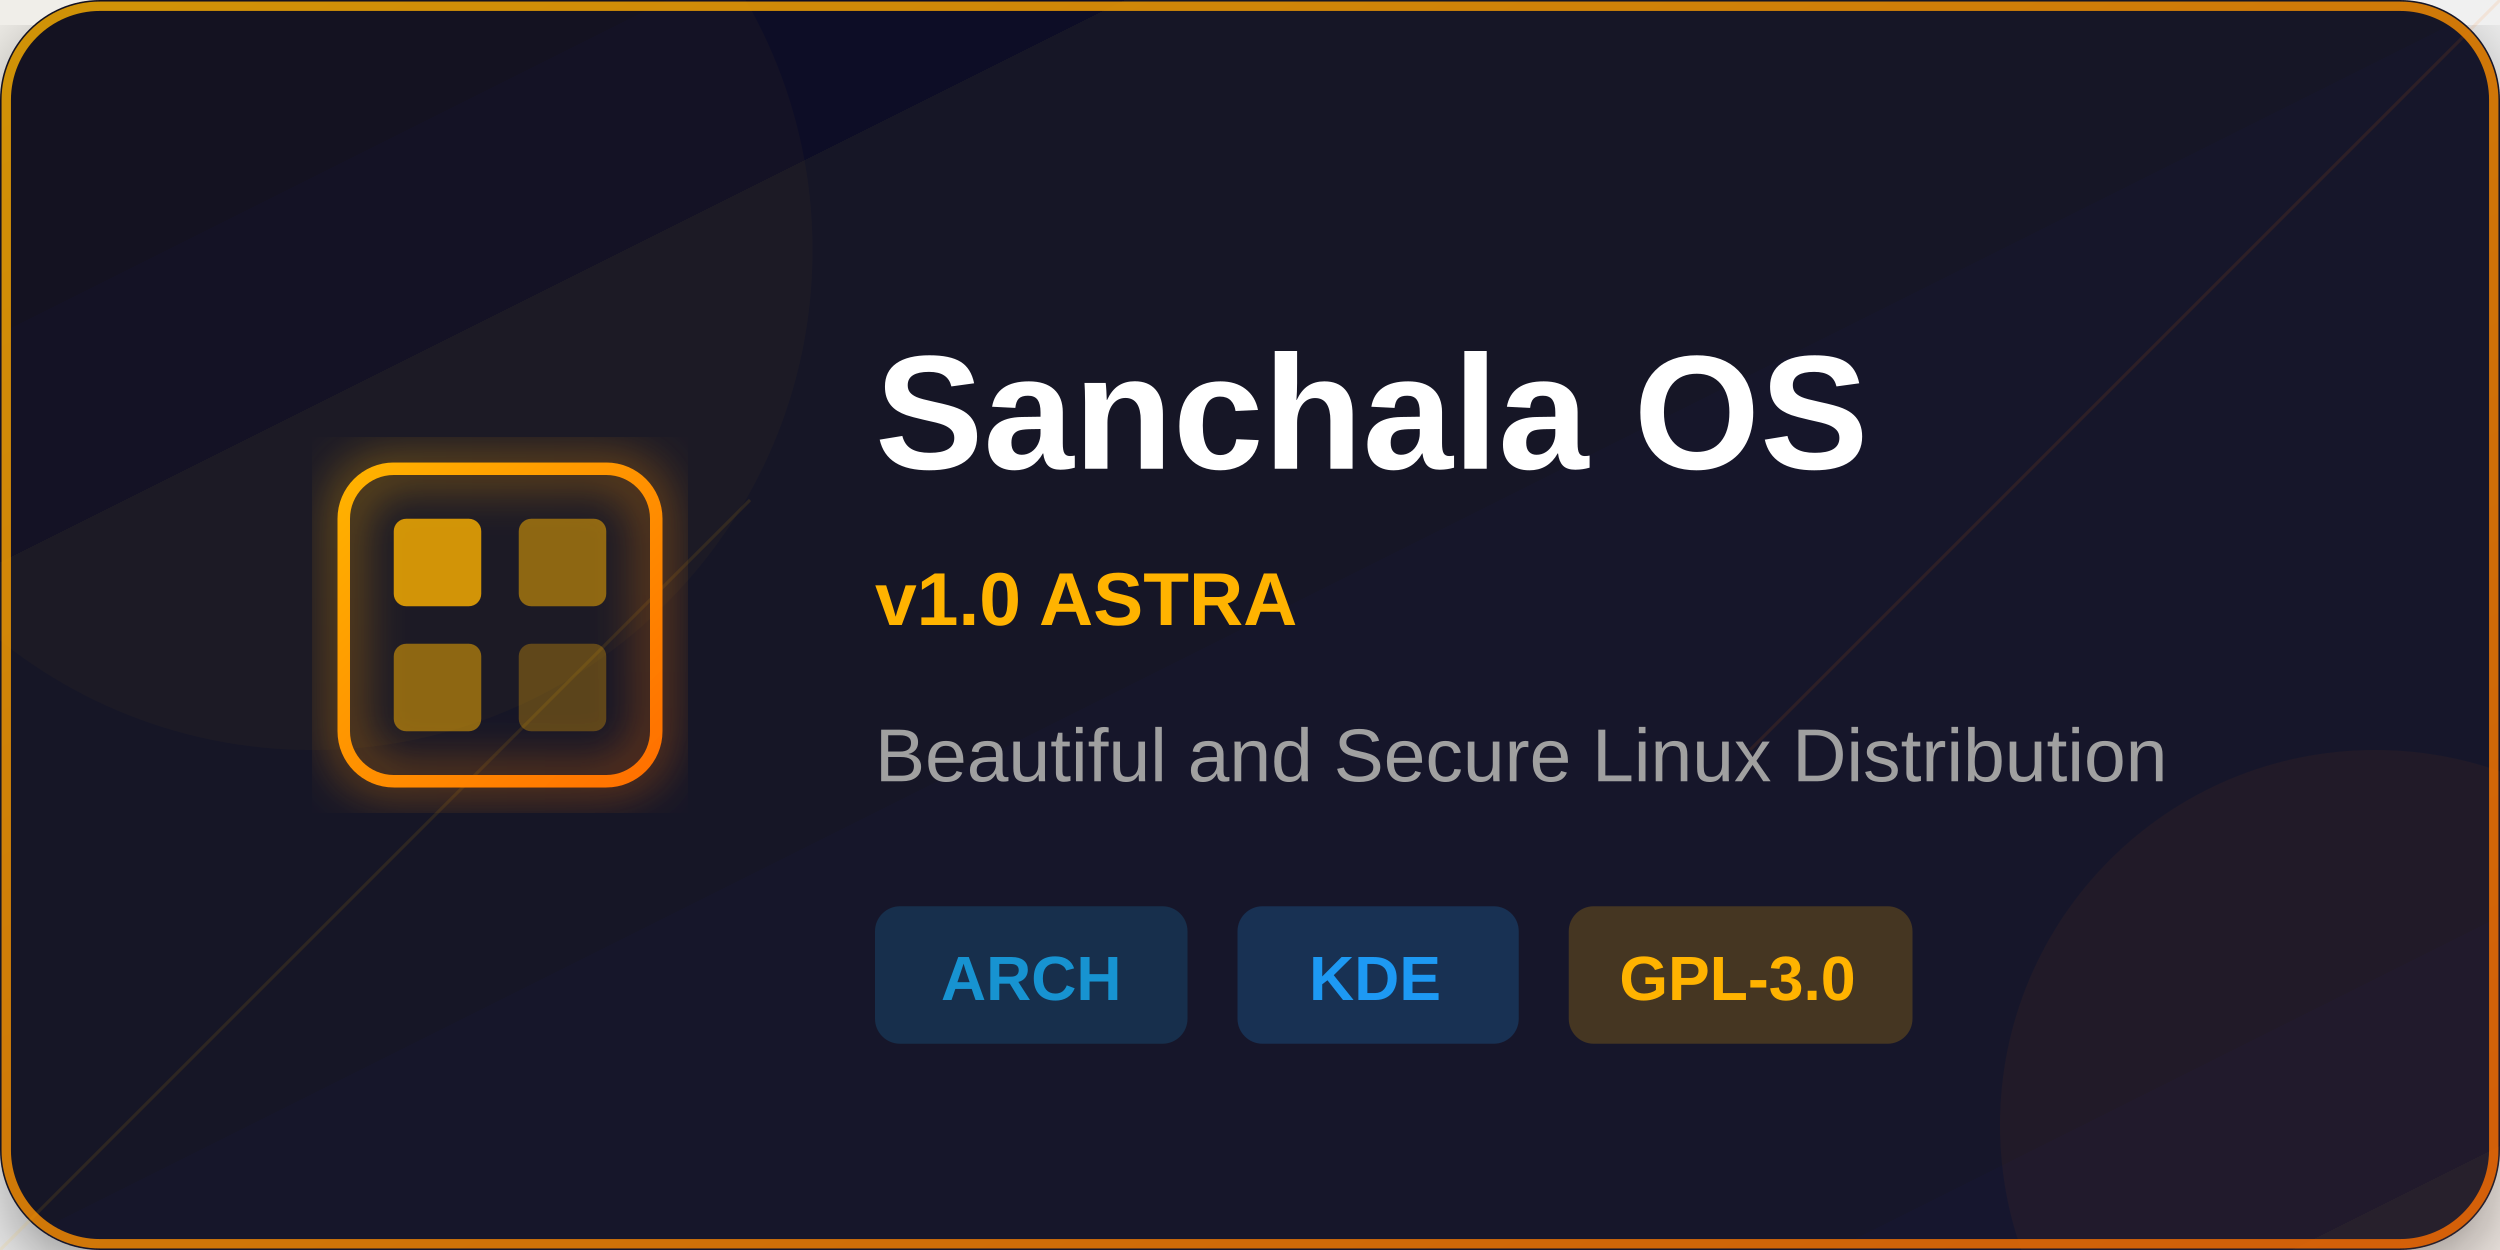
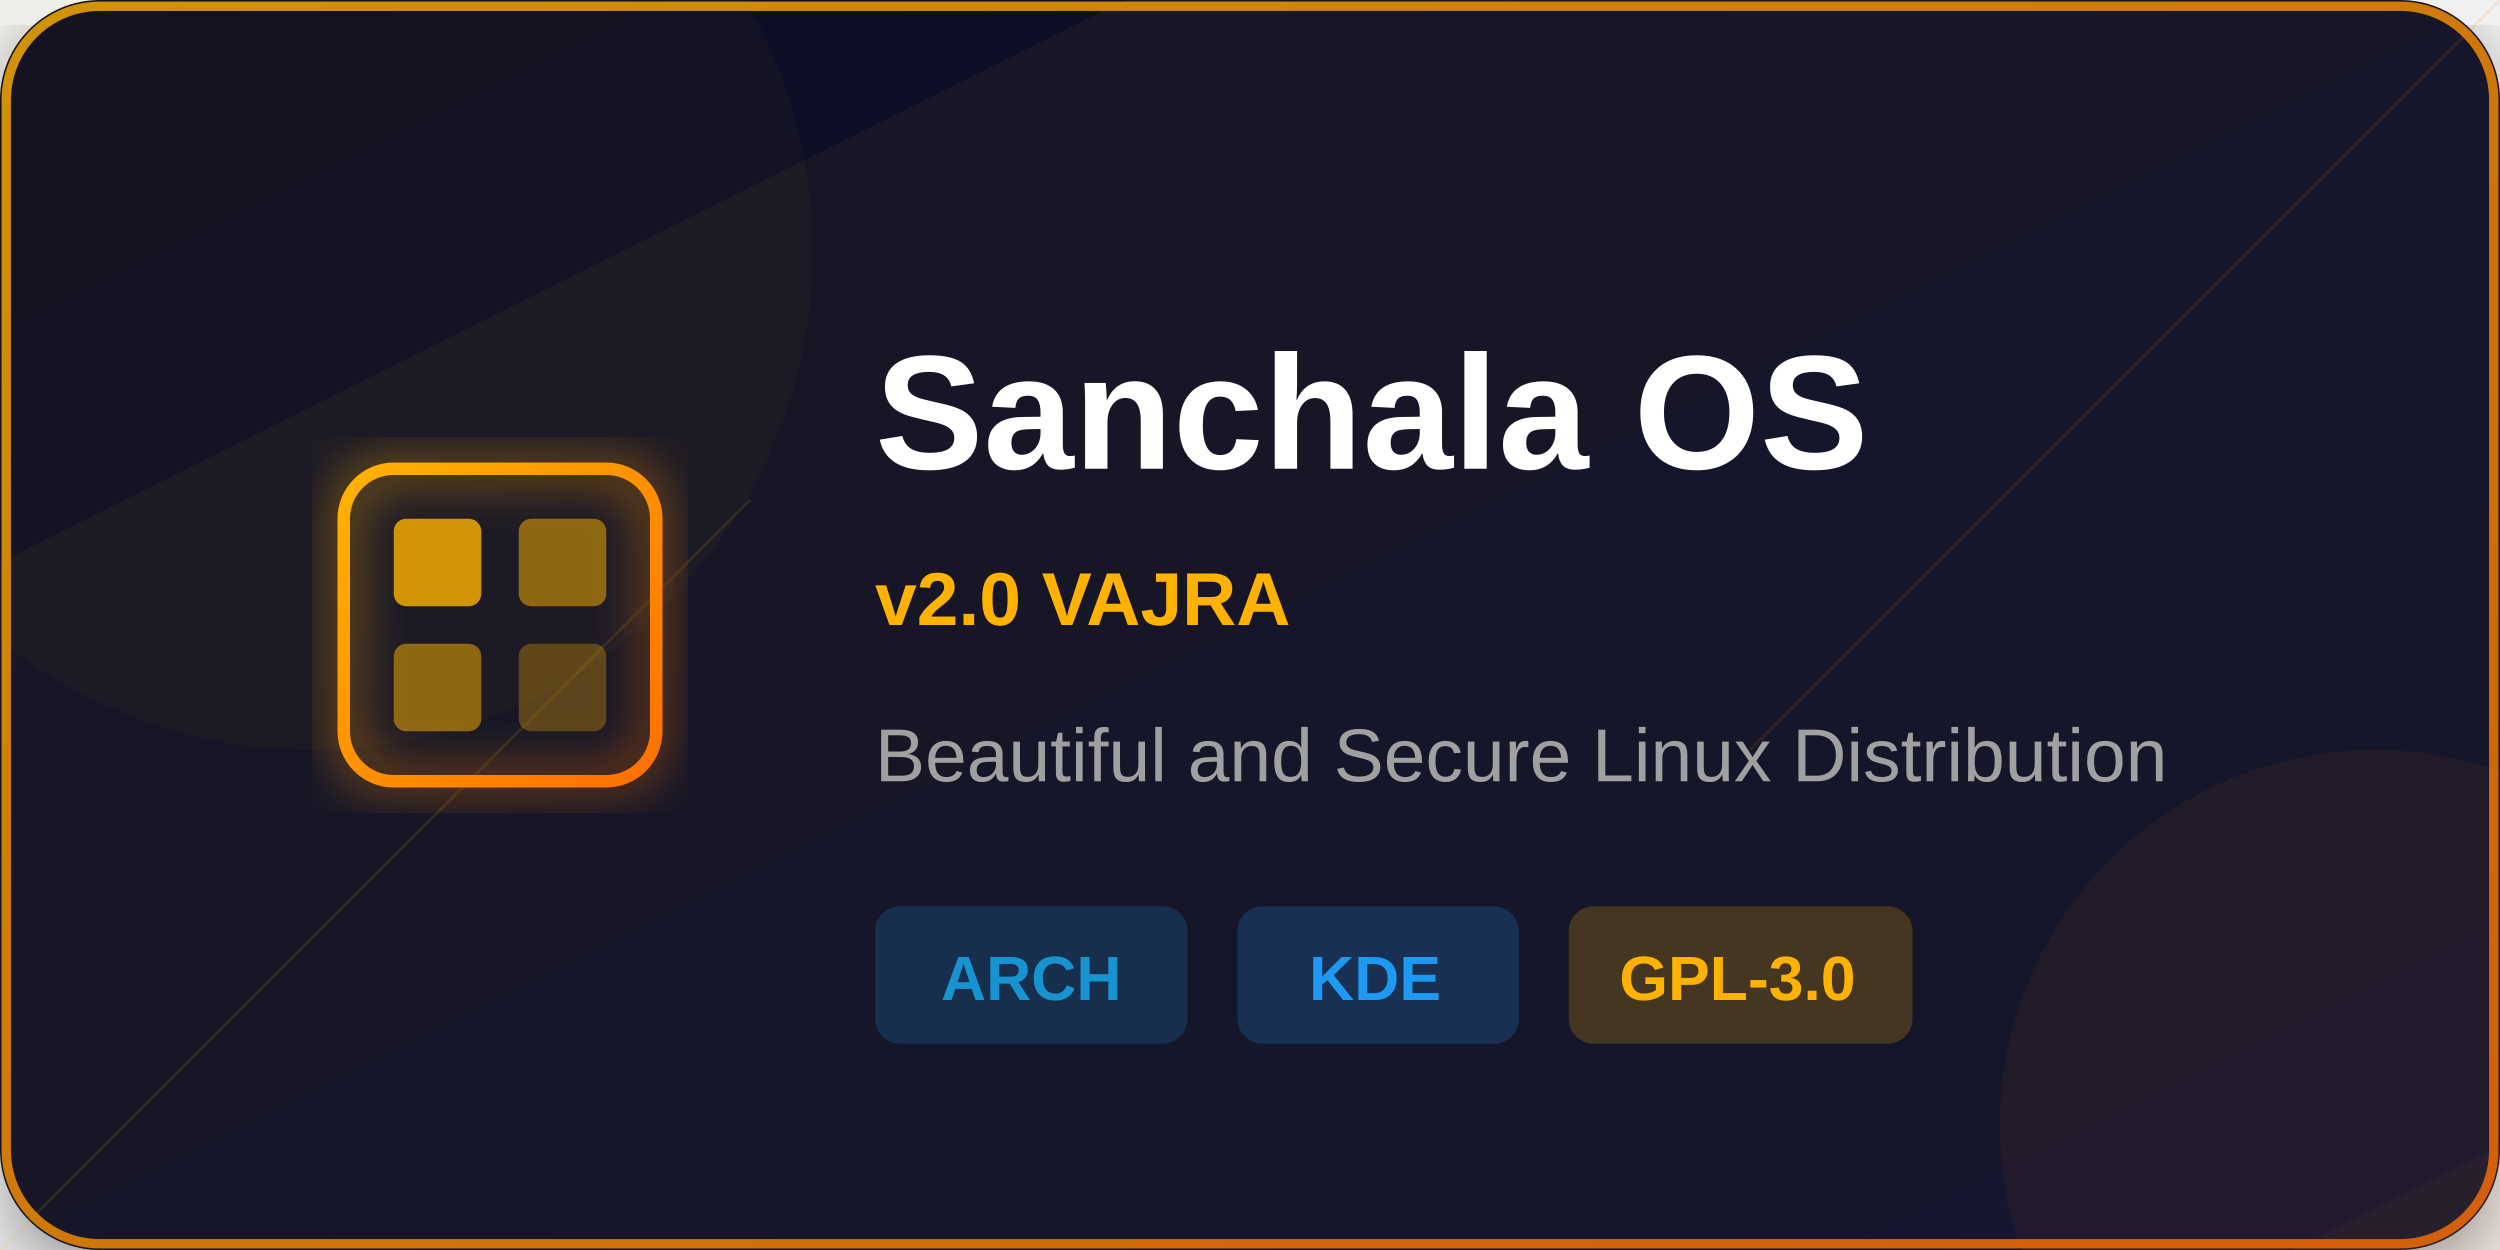
<svg xmlns="http://www.w3.org/2000/svg" viewBox="0 0 400 200" width="400" height="200">
  <defs>
    <linearGradient id="bg1" x1="0%" y1="0%" x2="100%" y2="100%">
      <stop offset="0%" style="stop-color:#0f0f23" />
      <stop offset="100%" style="stop-color:#1a1a2e" />
    </linearGradient>
    <linearGradient id="gold" x1="0%" y1="0%" x2="100%" y2="100%">
      <stop offset="0%" style="stop-color:#FFB300" />
      <stop offset="100%" style="stop-color:#FF6F00" />
    </linearGradient>
    <filter id="glow1">
      <feGaussianBlur stdDeviation="4" result="blur" />
      <feMerge>
        <feMergeNode in="blur" />
        <feMergeNode in="SourceGraphic" />
      </feMerge>
    </filter>
    <filter id="shadow1">
      <feDropShadow dx="0" dy="4" stdDeviation="8" flood-color="#000" flood-opacity="0.5" />
    </filter>
  </defs>
  <rect width="400" height="200" fill="url(#bg1)" rx="16" filter="url(#shadow1)" />
  <rect width="398" height="198" x="1" y="1" fill="none" stroke="url(#gold)" stroke-width="1.5" rx="15" opacity="0.8" />
  <circle cx="50" cy="40" r="80" fill="#FFB300" opacity="0.03" />
  <circle cx="380" cy="180" r="60" fill="#FF6F00" opacity="0.05" />
  <line x1="0" y1="200" x2="120" y2="80" stroke="#FFB300" stroke-width="0.5" opacity="0.1" />
  <line x1="400" y1="0" x2="280" y2="120" stroke="#FF6F00" stroke-width="0.5" opacity="0.1" />
  <g transform="translate(55,75)">
    <rect x="0" y="0" width="50" height="50" rx="8" fill="none" stroke="url(#gold)" stroke-width="2" filter="url(#glow1)" />
    <rect x="8" y="8" width="14" height="14" rx="2" fill="#FFB300" opacity="0.8" />
    <rect x="28" y="8" width="14" height="14" rx="2" fill="#FFB300" opacity="0.5" />
    <rect x="8" y="28" width="14" height="14" rx="2" fill="#FFB300" opacity="0.5" />
    <rect x="28" y="28" width="14" height="14" rx="2" fill="#FFB300" opacity="0.3" />
  </g>
  <text x="140" y="75" fill="#ffffff" font-family="Arial, sans-serif" font-size="26" font-weight="bold">Sanchala OS</text>
-   <text x="140" y="100" fill="#FFB300" font-family="Arial, sans-serif" font-size="12" font-weight="600">v1.0 ASTRA</text>
+   <text x="140" y="100" fill="#FFB300" font-family="Arial, sans-serif" font-size="12" font-weight="600">v2.0 VAJRA</text>
  <text x="140" y="125" fill="#a0a0a0" font-family="Arial, sans-serif" font-size="12">Beautiful and Secure Linux Distribution</text>
  <rect x="140" y="145" width="50" height="22" rx="4" fill="#1793D1" opacity="0.2" />
  <text x="165" y="160" text-anchor="middle" fill="#1793D1" font-family="Arial, sans-serif" font-size="10" font-weight="600">ARCH</text>
  <rect x="198" y="145" width="45" height="22" rx="4" fill="#1D99F3" opacity="0.2" />
  <text x="220" y="160" text-anchor="middle" fill="#1D99F3" font-family="Arial, sans-serif" font-size="10" font-weight="600">KDE</text>
  <rect x="251" y="145" width="55" height="22" rx="4" fill="#FFB300" opacity="0.2" />
  <text x="278" y="160" text-anchor="middle" fill="#FFB300" font-family="Arial, sans-serif" font-size="10" font-weight="600">GPL-3.0</text>
</svg>
